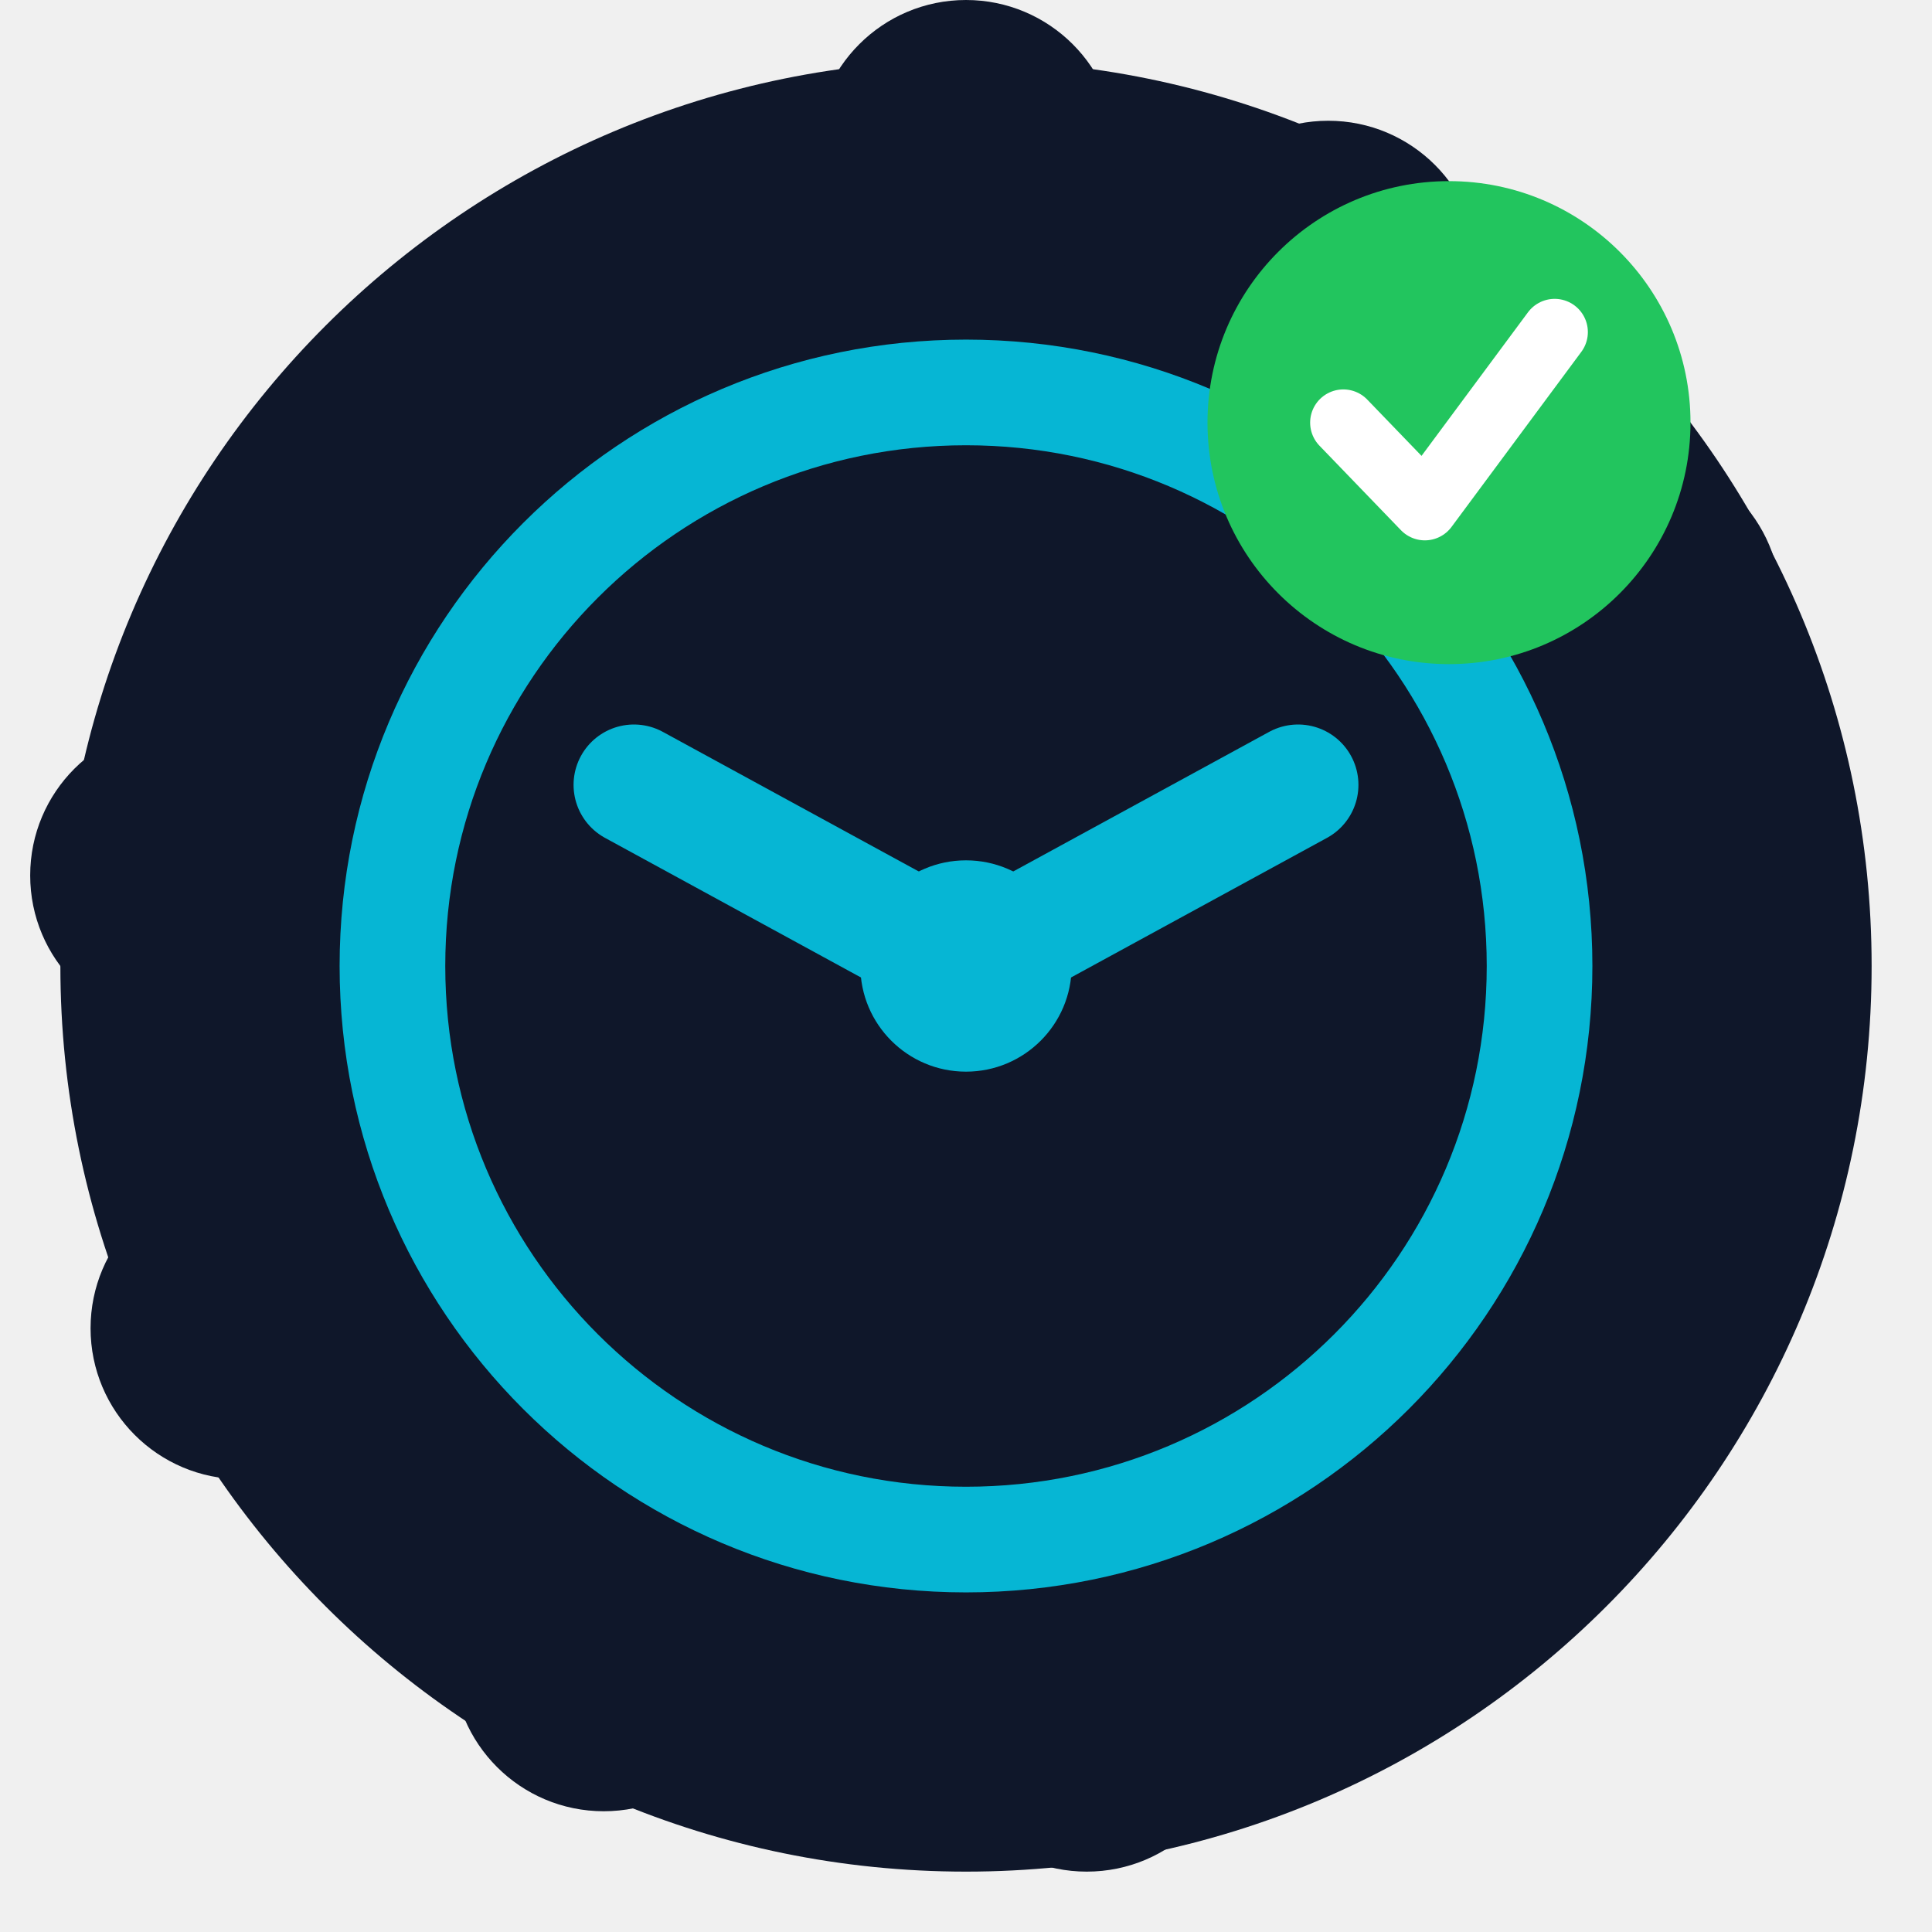
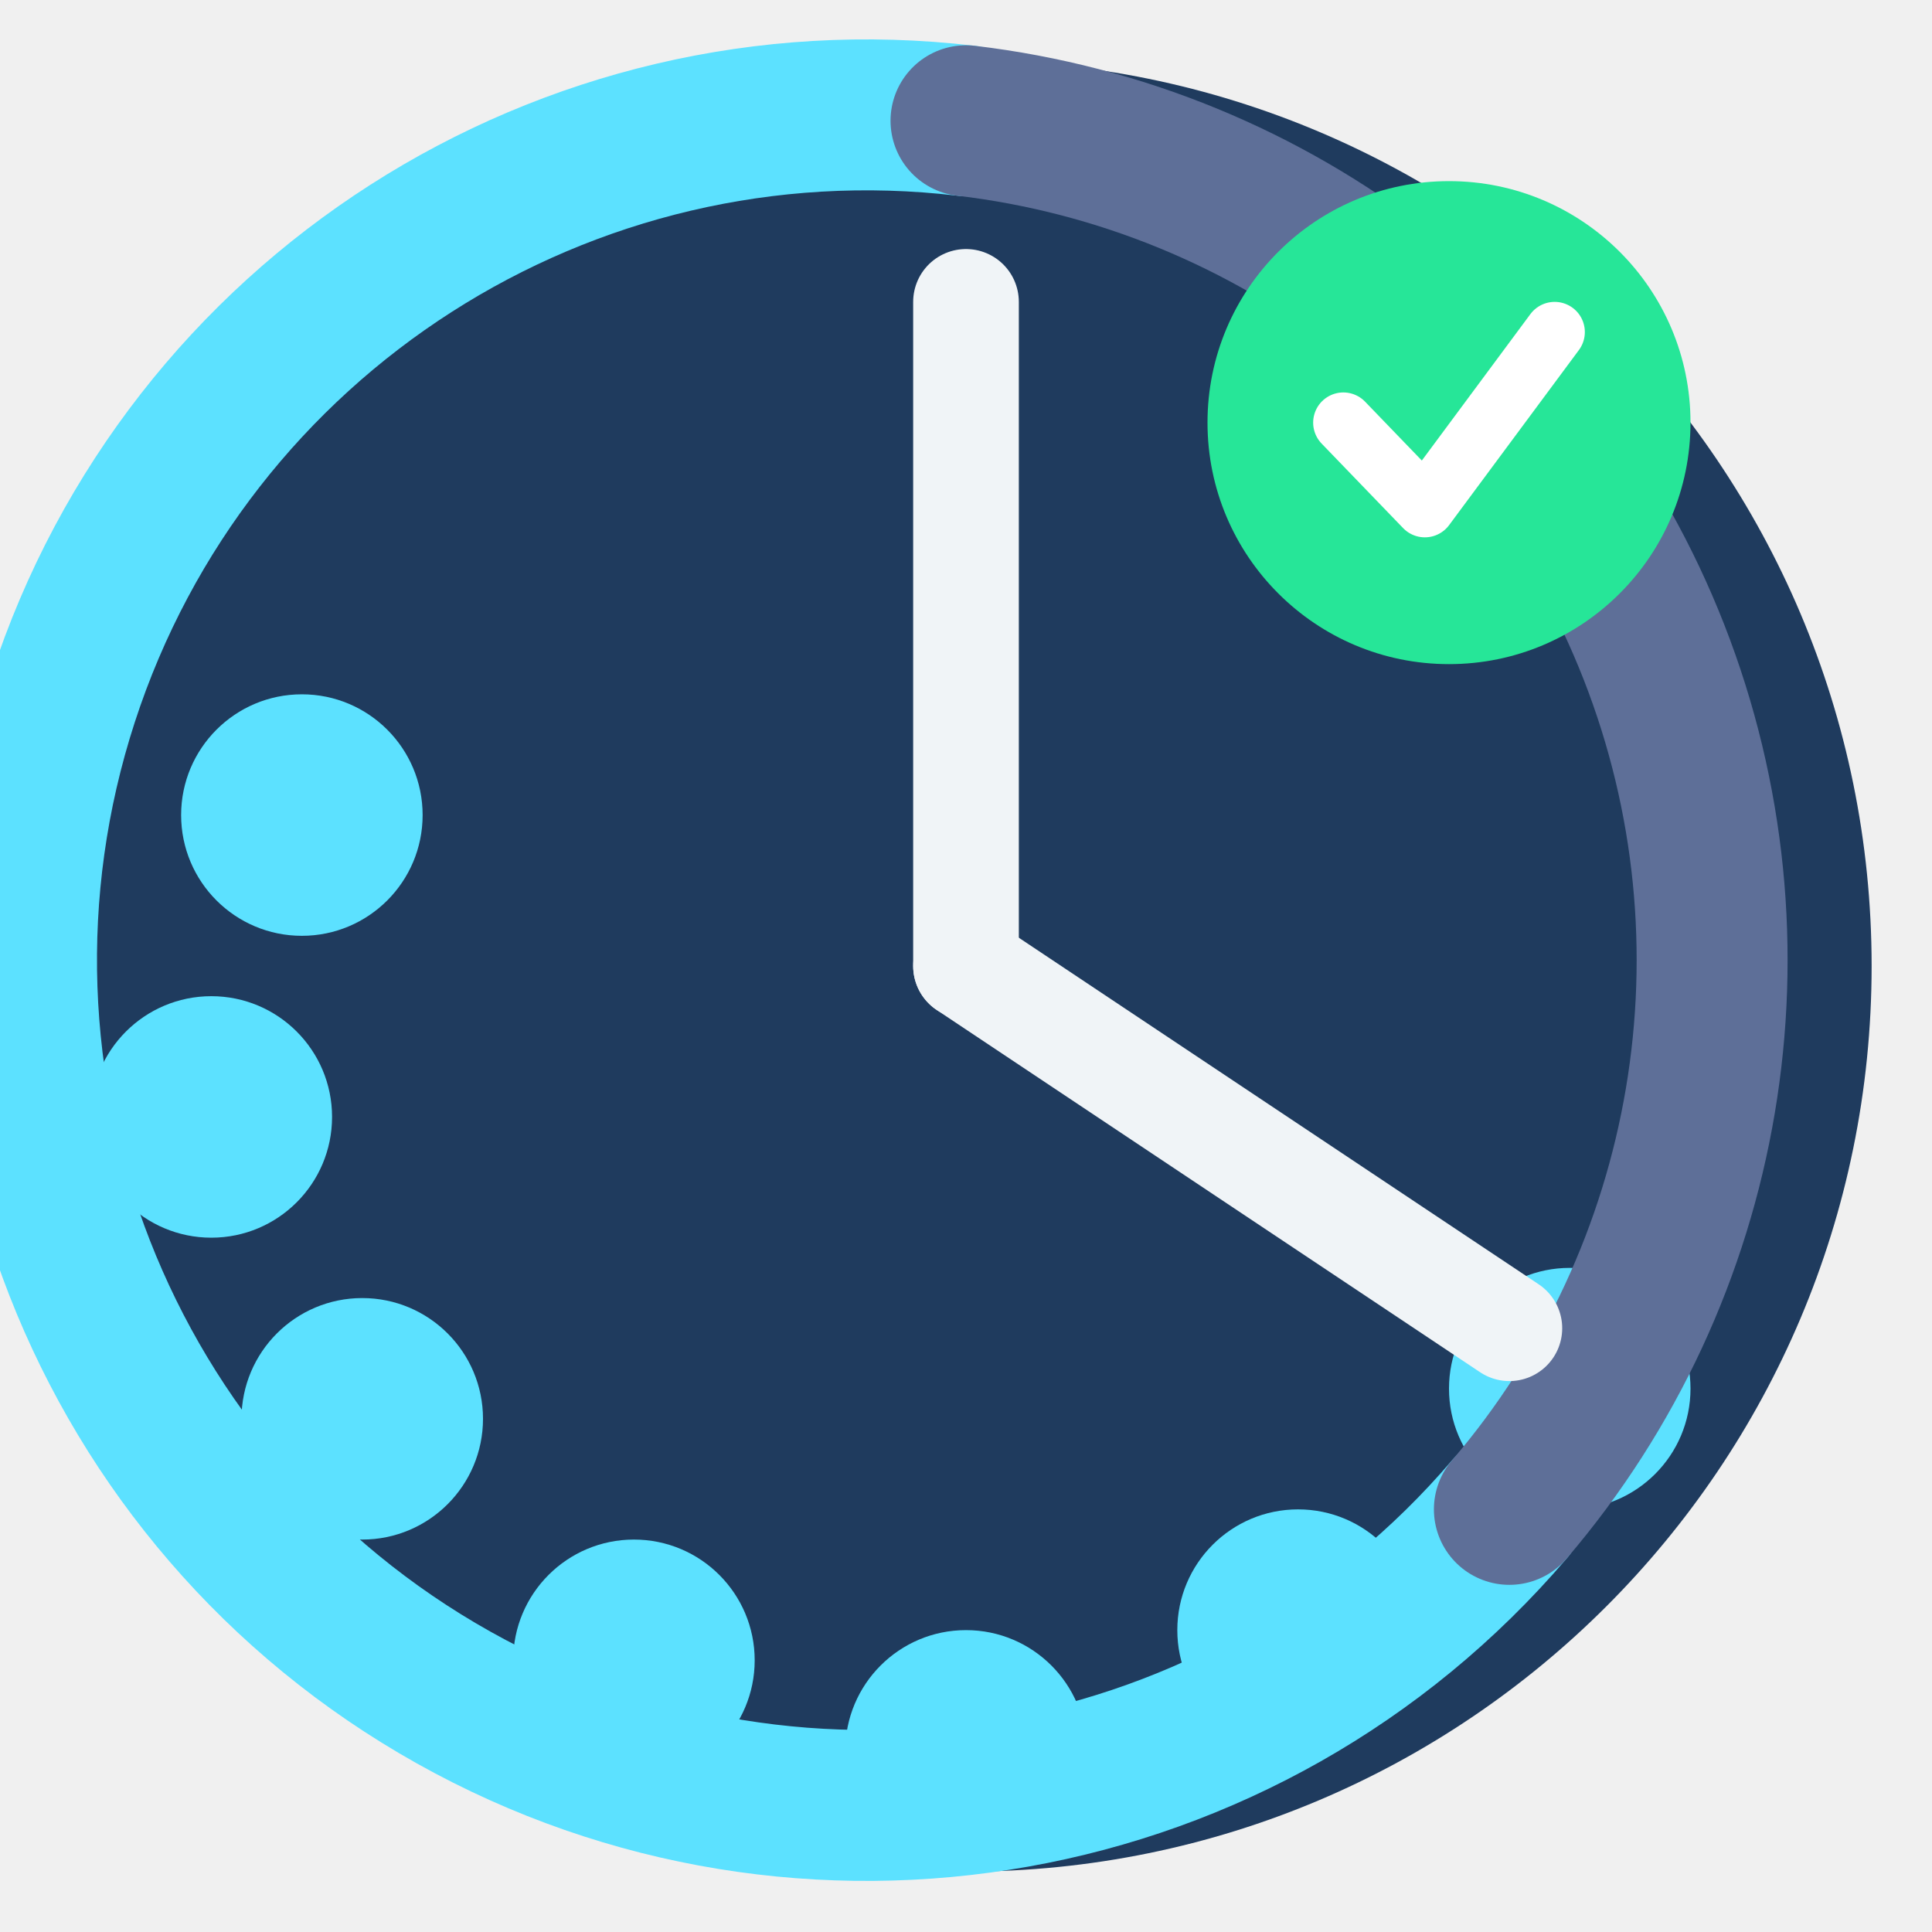
<svg xmlns="http://www.w3.org/2000/svg" viewBox="0 0 64 64">
-   <circle cx="32" cy="32" r="30" fill="#0f172a" />
-   <circle cx="32" cy="5" r="5" fill="#0f172a" />
-   <circle cx="44" cy="9" r="5" fill="#0f172a" />
-   <circle cx="54" cy="20" r="5" fill="#0f172a" />
-   <circle cx="56" cy="33" r="5" fill="#0f172a" />
-   <circle cx="48" cy="48" r="5" fill="#0f172a" />
-   <circle cx="36" cy="57" r="5" fill="#0f172a" />
-   <circle cx="20" cy="55" r="5" fill="#0f172a" />
-   <circle cx="8" cy="44" r="5" fill="#0f172a" />
-   <circle cx="6" cy="29" r="5" fill="#0f172a" />
-   <circle cx="14" cy="17" r="5" fill="#0f172a" />
-   <circle cx="32" cy="32" r="19" fill="none" stroke="#06b6d4" stroke-width="3.5" />
-   <line x1="32" y1="32" x2="21" y2="26" stroke="#06b6d4" stroke-width="4" stroke-linecap="round" />
-   <line x1="32" y1="32" x2="43" y2="26" stroke="#06b6d4" stroke-width="4" stroke-linecap="round" />
-   <circle cx="32" cy="32" r="3.5" fill="#06b6d4" />
-   <circle cx="48" cy="14" r="8" fill="#22c55e" />
-   <polyline points="44.5,14 47.2,16.8 51.5,11" fill="none" stroke="white" stroke-width="2.2" stroke-linecap="round" stroke-linejoin="round" />
+   <circle cx="32" cy="32" r="30" fill="#1F3B5E" />
+   <path d="M32 4 A28 28 0 1 0 50 50" fill="none" stroke="#5CE1FF" stroke-width="5" stroke-linecap="round" />
+   <circle cx="10" cy="27" r="4" fill="#5CE1FF" />
+   <circle cx="7" cy="37" r="4" fill="#5CE1FF" />
+   <circle cx="12" cy="47" r="4" fill="#5CE1FF" />
+   <circle cx="21" cy="55" r="4" fill="#5CE1FF" />
+   <circle cx="32" cy="58" r="4" fill="#5CE1FF" />
+   <circle cx="43" cy="54" r="4" fill="#5CE1FF" />
+   <circle cx="52" cy="46" r="4" fill="#5CE1FF" />
+   <path d="M50 50 A28 28 0 0 0 32 4" fill="none" stroke="#5E6F98" stroke-width="5" stroke-linecap="round" />
+   <line x1="32" y1="32" x2="32" y2="10" stroke="#F0F4F7" stroke-width="3.5" stroke-linecap="round" />
+   <line x1="32" y1="32" x2="50" y2="44" stroke="#F0F4F7" stroke-width="3.5" stroke-linecap="round" />
+   <circle cx="48" cy="14" r="8" fill="#26E698" />
+   <polyline points="44.5,14 47.2,16.8 51.5,11" fill="none" stroke="white" stroke-width="2" stroke-linecap="round" stroke-linejoin="round" />
</svg>
